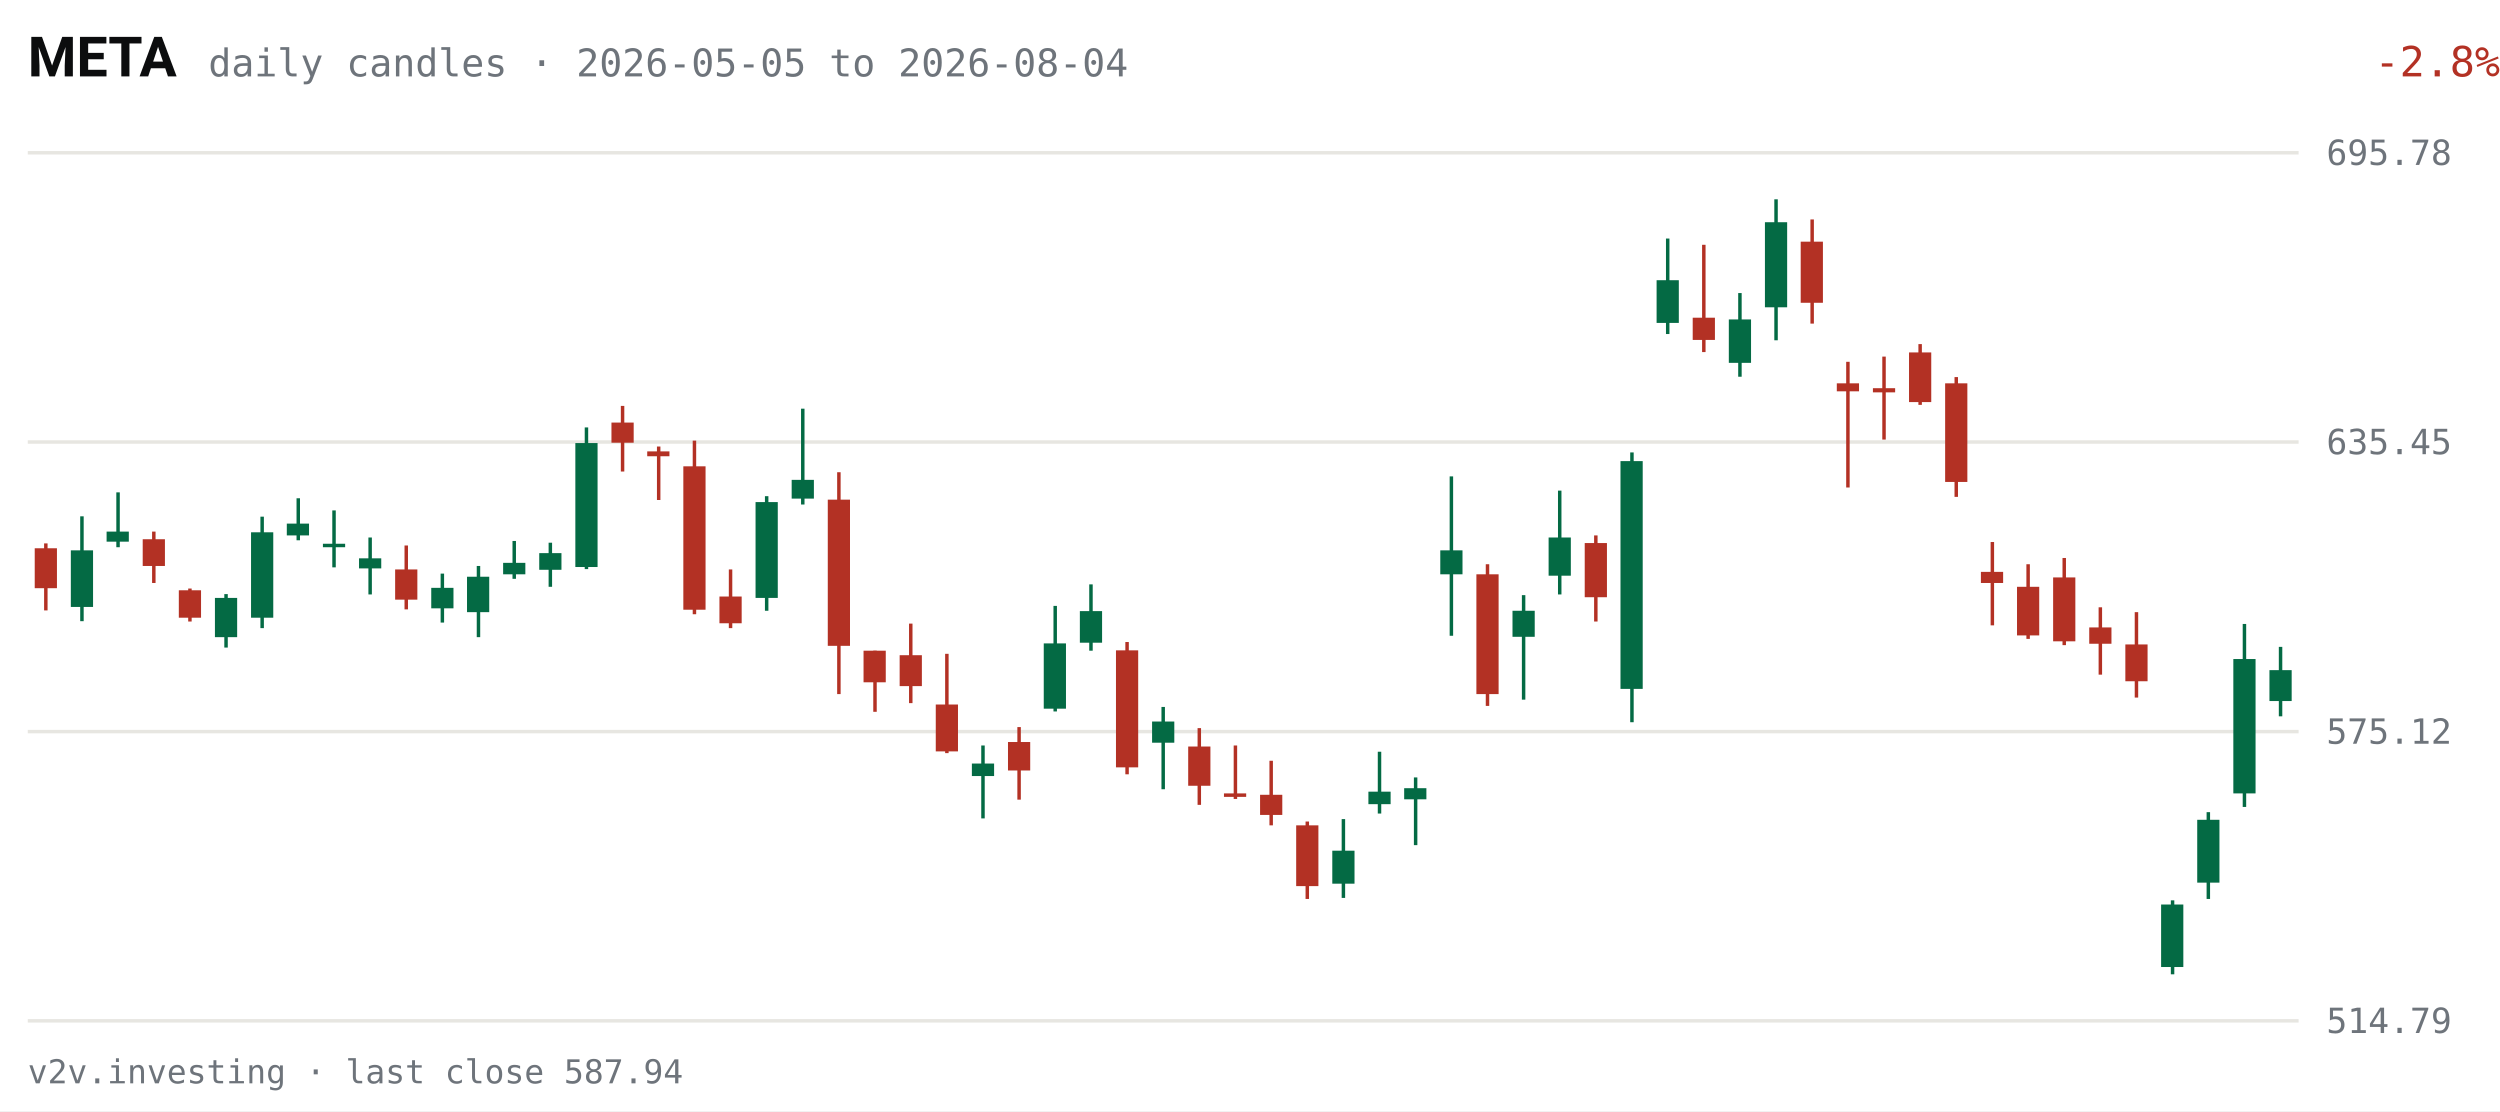
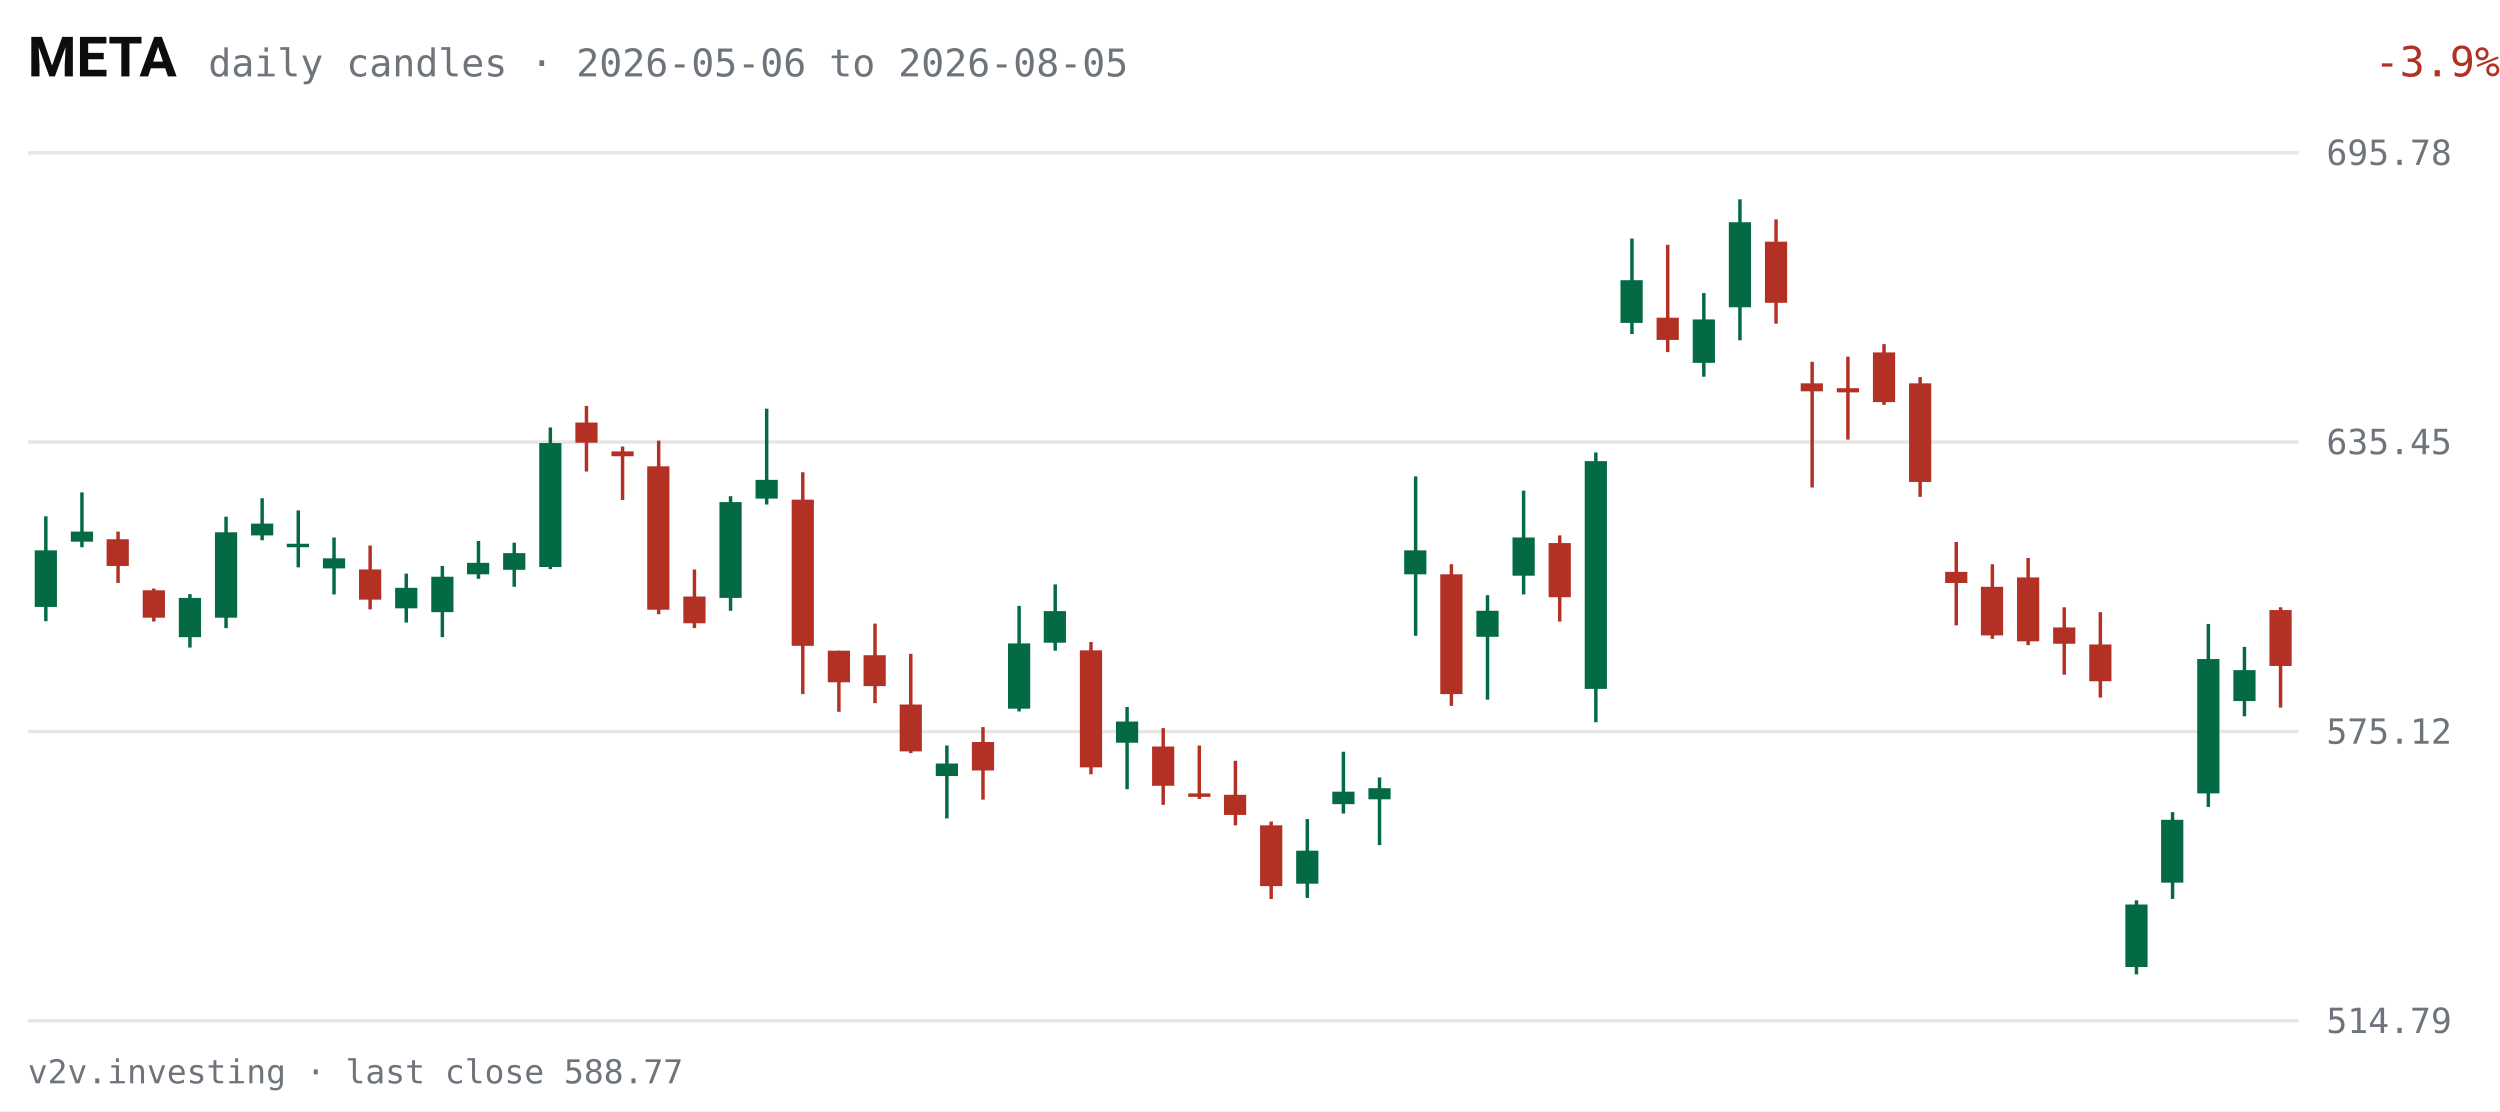
<svg xmlns="http://www.w3.org/2000/svg" viewBox="0 0 720 320" width="720" height="320" role="img" aria-label="META daily candles, last 63 sessions">
  <rect width="720" height="320" fill="#FFFFFF" />
  <text x="8" y="22" fill="#0C0D0E" font-size="16" font-weight="600" font-family="system-ui,-apple-system,Segoe UI,Roboto,sans-serif">META</text>
-   <text x="60" y="22" fill="#6E747B" font-size="11" font-family="ui-monospace,SFMono-Regular,Menlo,Consolas,monospace">daily candles · 2026-05-05 to 2026-08-04</text>
-   <text x="670" y="22" fill="#B33124" font-size="12" text-anchor="end" font-family="ui-monospace,SFMono-Regular,Menlo,Consolas,monospace" transform="translate(50,0)">-2.8%</text>
+   <text x="60" y="22" fill="#6E747B" font-size="11" font-family="ui-monospace,SFMono-Regular,Menlo,Consolas,monospace">daily candles · 2026-05-06 to 2026-08-05</text>
+   <text x="670" y="22" fill="#B33124" font-size="12" text-anchor="end" font-family="ui-monospace,SFMono-Regular,Menlo,Consolas,monospace" transform="translate(50,0)">-3.9%</text>
  <g font-family="ui-monospace,SFMono-Regular,Menlo,Consolas,monospace">
    <line x1="8" y1="294.0" x2="662" y2="294.0" stroke="#E7E6E1" stroke-width="1" />
    <text x="670" y="297.5" fill="#6E747B" font-size="10">514.79</text>
    <line x1="8" y1="210.7" x2="662" y2="210.7" stroke="#E7E6E1" stroke-width="1" />
    <text x="670" y="214.2" fill="#6E747B" font-size="10">575.12</text>
    <line x1="8" y1="127.3" x2="662" y2="127.3" stroke="#E7E6E1" stroke-width="1" />
    <text x="670" y="130.8" fill="#6E747B" font-size="10">635.45</text>
    <line x1="8" y1="44.0" x2="662" y2="44.0" stroke="#E7E6E1" stroke-width="1" />
    <text x="670" y="47.5" fill="#6E747B" font-size="10">695.78</text>
-     <line x1="13.2" y1="156.5" x2="13.2" y2="175.8" stroke="#B33124" stroke-width="1" />
-     <rect x="10.0" y="157.9" width="6.4" height="11.5" fill="#B33124" />
-     <line x1="23.6" y1="148.7" x2="23.6" y2="178.9" stroke="#046A44" stroke-width="1" />
-     <rect x="20.4" y="158.5" width="6.4" height="16.3" fill="#046A44" />
-     <line x1="34.0" y1="141.8" x2="34.0" y2="157.6" stroke="#046A44" stroke-width="1" />
-     <rect x="30.7" y="153.1" width="6.4" height="2.9" fill="#046A44" />
-     <line x1="44.3" y1="153.1" x2="44.3" y2="167.9" stroke="#B33124" stroke-width="1" />
-     <rect x="41.1" y="155.3" width="6.4" height="7.7" fill="#B33124" />
-     <line x1="54.7" y1="169.5" x2="54.7" y2="179.0" stroke="#B33124" stroke-width="1" />
-     <rect x="51.5" y="170.0" width="6.4" height="7.9" fill="#B33124" />
-     <line x1="65.1" y1="171.1" x2="65.1" y2="186.5" stroke="#046A44" stroke-width="1" />
-     <rect x="61.9" y="172.2" width="6.4" height="11.3" fill="#046A44" />
-     <line x1="75.5" y1="148.8" x2="75.5" y2="180.9" stroke="#046A44" stroke-width="1" />
-     <rect x="72.3" y="153.3" width="6.4" height="24.6" fill="#046A44" />
-     <line x1="85.9" y1="143.5" x2="85.9" y2="155.6" stroke="#046A44" stroke-width="1" />
-     <rect x="82.6" y="150.8" width="6.4" height="3.4" fill="#046A44" />
-     <line x1="96.2" y1="147.0" x2="96.2" y2="163.4" stroke="#046A44" stroke-width="1" />
-     <rect x="93.0" y="156.6" width="6.4" height="1.0" fill="#046A44" />
-     <line x1="106.6" y1="154.8" x2="106.6" y2="171.2" stroke="#046A44" stroke-width="1" />
-     <rect x="103.4" y="160.8" width="6.4" height="2.9" fill="#046A44" />
-     <line x1="117.0" y1="157.1" x2="117.0" y2="175.5" stroke="#B33124" stroke-width="1" />
-     <rect x="113.8" y="164.0" width="6.4" height="8.7" fill="#B33124" />
-     <line x1="127.4" y1="165.2" x2="127.4" y2="179.3" stroke="#046A44" stroke-width="1" />
-     <rect x="124.2" y="169.3" width="6.4" height="5.9" fill="#046A44" />
-     <line x1="137.8" y1="163.0" x2="137.8" y2="183.5" stroke="#046A44" stroke-width="1" />
-     <rect x="134.5" y="166.1" width="6.4" height="10.2" fill="#046A44" />
-     <line x1="148.1" y1="155.8" x2="148.1" y2="166.7" stroke="#046A44" stroke-width="1" />
-     <rect x="144.9" y="162.1" width="6.4" height="3.3" fill="#046A44" />
-     <line x1="158.5" y1="156.3" x2="158.5" y2="169.0" stroke="#046A44" stroke-width="1" />
-     <rect x="155.3" y="159.3" width="6.4" height="4.8" fill="#046A44" />
-     <line x1="168.9" y1="123.1" x2="168.9" y2="163.9" stroke="#046A44" stroke-width="1" />
-     <rect x="165.7" y="127.6" width="6.4" height="35.7" fill="#046A44" />
-     <line x1="179.3" y1="116.9" x2="179.3" y2="135.8" stroke="#B33124" stroke-width="1" />
-     <rect x="176.1" y="121.7" width="6.4" height="5.8" fill="#B33124" />
-     <line x1="189.7" y1="128.6" x2="189.7" y2="144.0" stroke="#B33124" stroke-width="1" />
-     <rect x="186.4" y="130.0" width="6.4" height="1.4" fill="#B33124" />
-     <line x1="200.0" y1="126.9" x2="200.0" y2="176.9" stroke="#B33124" stroke-width="1" />
-     <rect x="196.8" y="134.3" width="6.4" height="41.3" fill="#B33124" />
-     <line x1="210.4" y1="164.0" x2="210.4" y2="180.9" stroke="#B33124" stroke-width="1" />
-     <rect x="207.2" y="171.8" width="6.4" height="7.7" fill="#B33124" />
-     <line x1="220.8" y1="142.9" x2="220.8" y2="175.9" stroke="#046A44" stroke-width="1" />
-     <rect x="217.6" y="144.6" width="6.4" height="27.6" fill="#046A44" />
-     <line x1="231.2" y1="117.7" x2="231.2" y2="145.3" stroke="#046A44" stroke-width="1" />
-     <rect x="228.0" y="138.2" width="6.4" height="5.4" fill="#046A44" />
-     <line x1="241.6" y1="136.0" x2="241.6" y2="199.9" stroke="#B33124" stroke-width="1" />
-     <rect x="238.4" y="143.9" width="6.4" height="42.1" fill="#B33124" />
-     <line x1="252.0" y1="187.4" x2="252.0" y2="205.0" stroke="#B33124" stroke-width="1" />
-     <rect x="248.7" y="187.4" width="6.4" height="9.1" fill="#B33124" />
-     <line x1="262.3" y1="179.6" x2="262.3" y2="202.5" stroke="#B33124" stroke-width="1" />
-     <rect x="259.1" y="188.7" width="6.4" height="8.9" fill="#B33124" />
-     <line x1="272.7" y1="188.3" x2="272.7" y2="216.9" stroke="#B33124" stroke-width="1" />
-     <rect x="269.5" y="202.9" width="6.4" height="13.5" fill="#B33124" />
-     <line x1="283.1" y1="214.7" x2="283.1" y2="235.7" stroke="#046A44" stroke-width="1" />
-     <rect x="279.9" y="219.9" width="6.4" height="3.6" fill="#046A44" />
-     <line x1="293.5" y1="209.4" x2="293.5" y2="230.3" stroke="#B33124" stroke-width="1" />
-     <rect x="290.3" y="213.7" width="6.4" height="8.2" fill="#B33124" />
-     <line x1="303.9" y1="174.5" x2="303.9" y2="204.9" stroke="#046A44" stroke-width="1" />
-     <rect x="300.6" y="185.3" width="6.4" height="18.8" fill="#046A44" />
-     <line x1="314.2" y1="168.3" x2="314.2" y2="187.4" stroke="#046A44" stroke-width="1" />
-     <rect x="311.0" y="176.0" width="6.4" height="9.1" fill="#046A44" />
-     <line x1="324.6" y1="184.9" x2="324.6" y2="223.0" stroke="#B33124" stroke-width="1" />
-     <rect x="321.4" y="187.3" width="6.4" height="33.7" fill="#B33124" />
-     <line x1="335.0" y1="203.6" x2="335.0" y2="227.3" stroke="#046A44" stroke-width="1" />
-     <rect x="331.8" y="207.8" width="6.4" height="6.1" fill="#046A44" />
-     <line x1="345.4" y1="209.7" x2="345.4" y2="231.8" stroke="#B33124" stroke-width="1" />
-     <rect x="342.2" y="215.0" width="6.4" height="11.3" fill="#B33124" />
-     <line x1="355.8" y1="214.7" x2="355.8" y2="230.1" stroke="#B33124" stroke-width="1" />
-     <rect x="352.5" y="228.5" width="6.4" height="1.0" fill="#B33124" />
-     <line x1="366.1" y1="219.1" x2="366.1" y2="237.7" stroke="#B33124" stroke-width="1" />
-     <rect x="362.9" y="228.9" width="6.4" height="5.8" fill="#B33124" />
-     <line x1="376.5" y1="236.6" x2="376.5" y2="258.9" stroke="#B33124" stroke-width="1" />
-     <rect x="373.3" y="237.7" width="6.4" height="17.5" fill="#B33124" />
-     <line x1="386.9" y1="235.9" x2="386.9" y2="258.6" stroke="#046A44" stroke-width="1" />
-     <rect x="383.7" y="245.0" width="6.4" height="9.5" fill="#046A44" />
-     <line x1="397.3" y1="216.5" x2="397.3" y2="234.3" stroke="#046A44" stroke-width="1" />
-     <rect x="394.1" y="228.0" width="6.4" height="3.6" fill="#046A44" />
-     <line x1="407.7" y1="223.9" x2="407.7" y2="243.4" stroke="#046A44" stroke-width="1" />
-     <rect x="404.4" y="227.0" width="6.4" height="3.2" fill="#046A44" />
-     <line x1="418.0" y1="137.2" x2="418.0" y2="183.1" stroke="#046A44" stroke-width="1" />
-     <rect x="414.8" y="158.5" width="6.4" height="6.9" fill="#046A44" />
-     <line x1="428.4" y1="162.5" x2="428.4" y2="203.3" stroke="#B33124" stroke-width="1" />
-     <rect x="425.2" y="165.4" width="6.4" height="34.5" fill="#B33124" />
-     <line x1="438.8" y1="171.4" x2="438.8" y2="201.5" stroke="#046A44" stroke-width="1" />
-     <rect x="435.6" y="175.9" width="6.4" height="7.5" fill="#046A44" />
-     <line x1="449.2" y1="141.3" x2="449.2" y2="171.2" stroke="#046A44" stroke-width="1" />
-     <rect x="446.0" y="154.8" width="6.4" height="11.0" fill="#046A44" />
-     <line x1="459.6" y1="154.2" x2="459.6" y2="179.0" stroke="#B33124" stroke-width="1" />
-     <rect x="456.4" y="156.4" width="6.4" height="15.6" fill="#B33124" />
-     <line x1="470.0" y1="130.3" x2="470.0" y2="208.0" stroke="#046A44" stroke-width="1" />
-     <rect x="466.7" y="132.8" width="6.4" height="65.6" fill="#046A44" />
-     <line x1="480.3" y1="68.7" x2="480.3" y2="96.2" stroke="#046A44" stroke-width="1" />
-     <rect x="477.1" y="80.7" width="6.4" height="12.3" fill="#046A44" />
-     <line x1="490.7" y1="70.5" x2="490.7" y2="101.4" stroke="#B33124" stroke-width="1" />
-     <rect x="487.5" y="91.5" width="6.4" height="6.4" fill="#B33124" />
-     <line x1="501.1" y1="84.4" x2="501.1" y2="108.5" stroke="#046A44" stroke-width="1" />
-     <rect x="497.9" y="92.0" width="6.4" height="12.5" fill="#046A44" />
-     <line x1="511.5" y1="57.4" x2="511.5" y2="98.0" stroke="#046A44" stroke-width="1" />
-     <rect x="508.3" y="64.0" width="6.4" height="24.5" fill="#046A44" />
-     <line x1="521.9" y1="63.2" x2="521.9" y2="93.2" stroke="#B33124" stroke-width="1" />
-     <rect x="518.6" y="69.6" width="6.4" height="17.6" fill="#B33124" />
-     <line x1="532.2" y1="104.2" x2="532.2" y2="140.4" stroke="#B33124" stroke-width="1" />
-     <rect x="529.0" y="110.4" width="6.4" height="2.3" fill="#B33124" />
-     <line x1="542.6" y1="102.7" x2="542.6" y2="126.6" stroke="#B33124" stroke-width="1" />
-     <rect x="539.4" y="111.8" width="6.4" height="1.2" fill="#B33124" />
-     <line x1="553.0" y1="99.1" x2="553.0" y2="116.6" stroke="#B33124" stroke-width="1" />
-     <rect x="549.8" y="101.5" width="6.4" height="14.3" fill="#B33124" />
-     <line x1="563.4" y1="108.6" x2="563.4" y2="143.1" stroke="#B33124" stroke-width="1" />
-     <rect x="560.2" y="110.4" width="6.4" height="28.4" fill="#B33124" />
-     <line x1="573.8" y1="156.1" x2="573.8" y2="180.1" stroke="#B33124" stroke-width="1" />
-     <rect x="570.5" y="164.7" width="6.4" height="3.2" fill="#B33124" />
-     <line x1="584.1" y1="162.5" x2="584.1" y2="184.0" stroke="#B33124" stroke-width="1" />
-     <rect x="580.9" y="169.0" width="6.4" height="14.0" fill="#B33124" />
-     <line x1="594.5" y1="160.7" x2="594.5" y2="185.8" stroke="#B33124" stroke-width="1" />
-     <rect x="591.3" y="166.3" width="6.4" height="18.4" fill="#B33124" />
-     <line x1="604.9" y1="174.9" x2="604.9" y2="194.3" stroke="#B33124" stroke-width="1" />
-     <rect x="601.7" y="180.7" width="6.4" height="4.7" fill="#B33124" />
-     <line x1="615.3" y1="176.3" x2="615.3" y2="200.9" stroke="#B33124" stroke-width="1" />
-     <rect x="612.1" y="185.6" width="6.4" height="10.6" fill="#B33124" />
-     <line x1="625.7" y1="259.3" x2="625.7" y2="280.6" stroke="#046A44" stroke-width="1" />
-     <rect x="622.4" y="260.5" width="6.4" height="18.0" fill="#046A44" />
-     <line x1="636.0" y1="233.9" x2="636.0" y2="258.9" stroke="#046A44" stroke-width="1" />
-     <rect x="632.8" y="236.1" width="6.4" height="18.1" fill="#046A44" />
-     <line x1="646.4" y1="179.7" x2="646.4" y2="232.4" stroke="#046A44" stroke-width="1" />
-     <rect x="643.2" y="189.8" width="6.4" height="38.7" fill="#046A44" />
-     <line x1="656.8" y1="186.3" x2="656.8" y2="206.3" stroke="#046A44" stroke-width="1" />
-     <rect x="653.6" y="193.0" width="6.4" height="8.9" fill="#046A44" />
+     <line x1="13.2" y1="148.7" x2="13.2" y2="178.9" stroke="#046A44" stroke-width="1" />
+     <rect x="10.0" y="158.5" width="6.4" height="16.3" fill="#046A44" />
+     <line x1="23.6" y1="141.8" x2="23.6" y2="157.6" stroke="#046A44" stroke-width="1" />
+     <rect x="20.4" y="153.1" width="6.4" height="2.9" fill="#046A44" />
+     <line x1="34.0" y1="153.1" x2="34.0" y2="167.9" stroke="#B33124" stroke-width="1" />
+     <rect x="30.7" y="155.3" width="6.4" height="7.7" fill="#B33124" />
+     <line x1="44.3" y1="169.5" x2="44.3" y2="179.0" stroke="#B33124" stroke-width="1" />
+     <rect x="41.1" y="170.0" width="6.4" height="7.9" fill="#B33124" />
+     <line x1="54.7" y1="171.1" x2="54.7" y2="186.5" stroke="#046A44" stroke-width="1" />
+     <rect x="51.5" y="172.2" width="6.4" height="11.3" fill="#046A44" />
+     <line x1="65.1" y1="148.8" x2="65.1" y2="180.9" stroke="#046A44" stroke-width="1" />
+     <rect x="61.9" y="153.3" width="6.4" height="24.6" fill="#046A44" />
+     <line x1="75.5" y1="143.5" x2="75.5" y2="155.6" stroke="#046A44" stroke-width="1" />
+     <rect x="72.3" y="150.8" width="6.4" height="3.4" fill="#046A44" />
+     <line x1="85.9" y1="147.0" x2="85.9" y2="163.4" stroke="#046A44" stroke-width="1" />
+     <rect x="82.6" y="156.6" width="6.4" height="1.0" fill="#046A44" />
+     <line x1="96.2" y1="154.8" x2="96.2" y2="171.2" stroke="#046A44" stroke-width="1" />
+     <rect x="93.0" y="160.8" width="6.4" height="2.9" fill="#046A44" />
+     <line x1="106.6" y1="157.1" x2="106.6" y2="175.5" stroke="#B33124" stroke-width="1" />
+     <rect x="103.4" y="164.0" width="6.4" height="8.7" fill="#B33124" />
+     <line x1="117.0" y1="165.2" x2="117.0" y2="179.3" stroke="#046A44" stroke-width="1" />
+     <rect x="113.8" y="169.3" width="6.4" height="5.9" fill="#046A44" />
+     <line x1="127.4" y1="163.0" x2="127.4" y2="183.5" stroke="#046A44" stroke-width="1" />
+     <rect x="124.2" y="166.1" width="6.4" height="10.2" fill="#046A44" />
+     <line x1="137.8" y1="155.8" x2="137.8" y2="166.7" stroke="#046A44" stroke-width="1" />
+     <rect x="134.5" y="162.1" width="6.4" height="3.3" fill="#046A44" />
+     <line x1="148.1" y1="156.3" x2="148.1" y2="169.0" stroke="#046A44" stroke-width="1" />
+     <rect x="144.9" y="159.3" width="6.4" height="4.8" fill="#046A44" />
+     <line x1="158.5" y1="123.1" x2="158.5" y2="163.9" stroke="#046A44" stroke-width="1" />
+     <rect x="155.3" y="127.6" width="6.4" height="35.7" fill="#046A44" />
+     <line x1="168.9" y1="116.9" x2="168.9" y2="135.8" stroke="#B33124" stroke-width="1" />
+     <rect x="165.7" y="121.7" width="6.4" height="5.8" fill="#B33124" />
+     <line x1="179.3" y1="128.6" x2="179.3" y2="144.0" stroke="#B33124" stroke-width="1" />
+     <rect x="176.1" y="130.0" width="6.4" height="1.4" fill="#B33124" />
+     <line x1="189.7" y1="126.9" x2="189.7" y2="176.9" stroke="#B33124" stroke-width="1" />
+     <rect x="186.4" y="134.3" width="6.4" height="41.3" fill="#B33124" />
+     <line x1="200.0" y1="164.0" x2="200.0" y2="180.9" stroke="#B33124" stroke-width="1" />
+     <rect x="196.8" y="171.8" width="6.4" height="7.7" fill="#B33124" />
+     <line x1="210.4" y1="142.9" x2="210.4" y2="175.9" stroke="#046A44" stroke-width="1" />
+     <rect x="207.2" y="144.6" width="6.4" height="27.6" fill="#046A44" />
+     <line x1="220.8" y1="117.7" x2="220.8" y2="145.3" stroke="#046A44" stroke-width="1" />
+     <rect x="217.6" y="138.2" width="6.4" height="5.4" fill="#046A44" />
+     <line x1="231.2" y1="136.0" x2="231.2" y2="199.9" stroke="#B33124" stroke-width="1" />
+     <rect x="228.0" y="143.9" width="6.4" height="42.1" fill="#B33124" />
+     <line x1="241.6" y1="187.4" x2="241.6" y2="205.0" stroke="#B33124" stroke-width="1" />
+     <rect x="238.4" y="187.4" width="6.4" height="9.1" fill="#B33124" />
+     <line x1="252.0" y1="179.6" x2="252.0" y2="202.5" stroke="#B33124" stroke-width="1" />
+     <rect x="248.7" y="188.7" width="6.4" height="8.9" fill="#B33124" />
+     <line x1="262.3" y1="188.3" x2="262.3" y2="216.9" stroke="#B33124" stroke-width="1" />
+     <rect x="259.1" y="202.9" width="6.4" height="13.5" fill="#B33124" />
+     <line x1="272.7" y1="214.7" x2="272.7" y2="235.7" stroke="#046A44" stroke-width="1" />
+     <rect x="269.5" y="219.9" width="6.4" height="3.6" fill="#046A44" />
+     <line x1="283.1" y1="209.4" x2="283.1" y2="230.3" stroke="#B33124" stroke-width="1" />
+     <rect x="279.9" y="213.7" width="6.4" height="8.2" fill="#B33124" />
+     <line x1="293.5" y1="174.5" x2="293.5" y2="204.9" stroke="#046A44" stroke-width="1" />
+     <rect x="290.3" y="185.3" width="6.4" height="18.8" fill="#046A44" />
+     <line x1="303.9" y1="168.3" x2="303.9" y2="187.4" stroke="#046A44" stroke-width="1" />
+     <rect x="300.6" y="176.0" width="6.4" height="9.1" fill="#046A44" />
+     <line x1="314.2" y1="184.9" x2="314.2" y2="223.0" stroke="#B33124" stroke-width="1" />
+     <rect x="311.0" y="187.3" width="6.4" height="33.7" fill="#B33124" />
+     <line x1="324.6" y1="203.6" x2="324.6" y2="227.3" stroke="#046A44" stroke-width="1" />
+     <rect x="321.4" y="207.8" width="6.4" height="6.1" fill="#046A44" />
+     <line x1="335.0" y1="209.7" x2="335.0" y2="231.8" stroke="#B33124" stroke-width="1" />
+     <rect x="331.8" y="215.0" width="6.4" height="11.3" fill="#B33124" />
+     <line x1="345.4" y1="214.7" x2="345.4" y2="230.1" stroke="#B33124" stroke-width="1" />
+     <rect x="342.2" y="228.5" width="6.4" height="1.0" fill="#B33124" />
+     <line x1="355.8" y1="219.1" x2="355.8" y2="237.7" stroke="#B33124" stroke-width="1" />
+     <rect x="352.5" y="228.9" width="6.4" height="5.8" fill="#B33124" />
+     <line x1="366.1" y1="236.6" x2="366.1" y2="258.9" stroke="#B33124" stroke-width="1" />
+     <rect x="362.9" y="237.7" width="6.4" height="17.5" fill="#B33124" />
+     <line x1="376.5" y1="235.9" x2="376.5" y2="258.6" stroke="#046A44" stroke-width="1" />
+     <rect x="373.3" y="245.0" width="6.4" height="9.5" fill="#046A44" />
+     <line x1="386.9" y1="216.5" x2="386.9" y2="234.3" stroke="#046A44" stroke-width="1" />
+     <rect x="383.7" y="228.0" width="6.4" height="3.6" fill="#046A44" />
+     <line x1="397.3" y1="223.9" x2="397.3" y2="243.4" stroke="#046A44" stroke-width="1" />
+     <rect x="394.1" y="227.0" width="6.4" height="3.2" fill="#046A44" />
+     <line x1="407.7" y1="137.2" x2="407.7" y2="183.1" stroke="#046A44" stroke-width="1" />
+     <rect x="404.4" y="158.5" width="6.4" height="6.9" fill="#046A44" />
+     <line x1="418.0" y1="162.5" x2="418.0" y2="203.3" stroke="#B33124" stroke-width="1" />
+     <rect x="414.8" y="165.4" width="6.4" height="34.5" fill="#B33124" />
+     <line x1="428.4" y1="171.4" x2="428.4" y2="201.5" stroke="#046A44" stroke-width="1" />
+     <rect x="425.2" y="175.9" width="6.4" height="7.5" fill="#046A44" />
+     <line x1="438.8" y1="141.3" x2="438.8" y2="171.2" stroke="#046A44" stroke-width="1" />
+     <rect x="435.6" y="154.8" width="6.4" height="11.0" fill="#046A44" />
+     <line x1="449.2" y1="154.2" x2="449.2" y2="179.0" stroke="#B33124" stroke-width="1" />
+     <rect x="446.0" y="156.4" width="6.4" height="15.6" fill="#B33124" />
+     <line x1="459.6" y1="130.3" x2="459.6" y2="208.0" stroke="#046A44" stroke-width="1" />
+     <rect x="456.4" y="132.8" width="6.4" height="65.6" fill="#046A44" />
+     <line x1="470.0" y1="68.7" x2="470.0" y2="96.2" stroke="#046A44" stroke-width="1" />
+     <rect x="466.7" y="80.7" width="6.4" height="12.3" fill="#046A44" />
+     <line x1="480.3" y1="70.5" x2="480.3" y2="101.4" stroke="#B33124" stroke-width="1" />
+     <rect x="477.1" y="91.5" width="6.4" height="6.4" fill="#B33124" />
+     <line x1="490.7" y1="84.4" x2="490.7" y2="108.5" stroke="#046A44" stroke-width="1" />
+     <rect x="487.5" y="92.0" width="6.4" height="12.5" fill="#046A44" />
+     <line x1="501.1" y1="57.4" x2="501.1" y2="98.0" stroke="#046A44" stroke-width="1" />
+     <rect x="497.9" y="64.0" width="6.4" height="24.5" fill="#046A44" />
+     <line x1="511.5" y1="63.2" x2="511.5" y2="93.2" stroke="#B33124" stroke-width="1" />
+     <rect x="508.3" y="69.6" width="6.4" height="17.6" fill="#B33124" />
+     <line x1="521.9" y1="104.2" x2="521.9" y2="140.4" stroke="#B33124" stroke-width="1" />
+     <rect x="518.6" y="110.4" width="6.4" height="2.3" fill="#B33124" />
+     <line x1="532.2" y1="102.7" x2="532.2" y2="126.6" stroke="#B33124" stroke-width="1" />
+     <rect x="529.0" y="111.8" width="6.4" height="1.2" fill="#B33124" />
+     <line x1="542.6" y1="99.1" x2="542.6" y2="116.6" stroke="#B33124" stroke-width="1" />
+     <rect x="539.4" y="101.5" width="6.4" height="14.3" fill="#B33124" />
+     <line x1="553.0" y1="108.6" x2="553.0" y2="143.1" stroke="#B33124" stroke-width="1" />
+     <rect x="549.8" y="110.4" width="6.4" height="28.4" fill="#B33124" />
+     <line x1="563.4" y1="156.1" x2="563.4" y2="180.1" stroke="#B33124" stroke-width="1" />
+     <rect x="560.2" y="164.7" width="6.4" height="3.2" fill="#B33124" />
+     <line x1="573.8" y1="162.5" x2="573.8" y2="184.0" stroke="#B33124" stroke-width="1" />
+     <rect x="570.5" y="169.0" width="6.4" height="14.0" fill="#B33124" />
+     <line x1="584.1" y1="160.7" x2="584.1" y2="185.8" stroke="#B33124" stroke-width="1" />
+     <rect x="580.9" y="166.3" width="6.4" height="18.4" fill="#B33124" />
+     <line x1="594.5" y1="174.9" x2="594.5" y2="194.3" stroke="#B33124" stroke-width="1" />
+     <rect x="591.3" y="180.7" width="6.4" height="4.7" fill="#B33124" />
+     <line x1="604.9" y1="176.3" x2="604.9" y2="200.9" stroke="#B33124" stroke-width="1" />
+     <rect x="601.7" y="185.6" width="6.4" height="10.6" fill="#B33124" />
+     <line x1="615.3" y1="259.3" x2="615.3" y2="280.6" stroke="#046A44" stroke-width="1" />
+     <rect x="612.1" y="260.5" width="6.4" height="18.0" fill="#046A44" />
+     <line x1="625.7" y1="233.9" x2="625.7" y2="258.9" stroke="#046A44" stroke-width="1" />
+     <rect x="622.4" y="236.1" width="6.4" height="18.1" fill="#046A44" />
+     <line x1="636.0" y1="179.7" x2="636.0" y2="232.4" stroke="#046A44" stroke-width="1" />
+     <rect x="632.8" y="189.8" width="6.4" height="38.7" fill="#046A44" />
+     <line x1="646.4" y1="186.3" x2="646.4" y2="206.3" stroke="#046A44" stroke-width="1" />
+     <rect x="643.2" y="193.0" width="6.4" height="8.9" fill="#046A44" />
+     <line x1="656.8" y1="174.9" x2="656.8" y2="203.8" stroke="#B33124" stroke-width="1" />
+     <rect x="653.6" y="175.7" width="6.4" height="16.1" fill="#B33124" />
  </g>
-   <text x="8" y="312" fill="#6E747B" font-size="9.5" font-family="ui-monospace,SFMono-Regular,Menlo,Consolas,monospace">v2v.investing · last close 587.94</text>
+   <text x="8" y="312" fill="#6E747B" font-size="9.5" font-family="ui-monospace,SFMono-Regular,Menlo,Consolas,monospace">v2v.investing · last close 588.77</text>
</svg>
